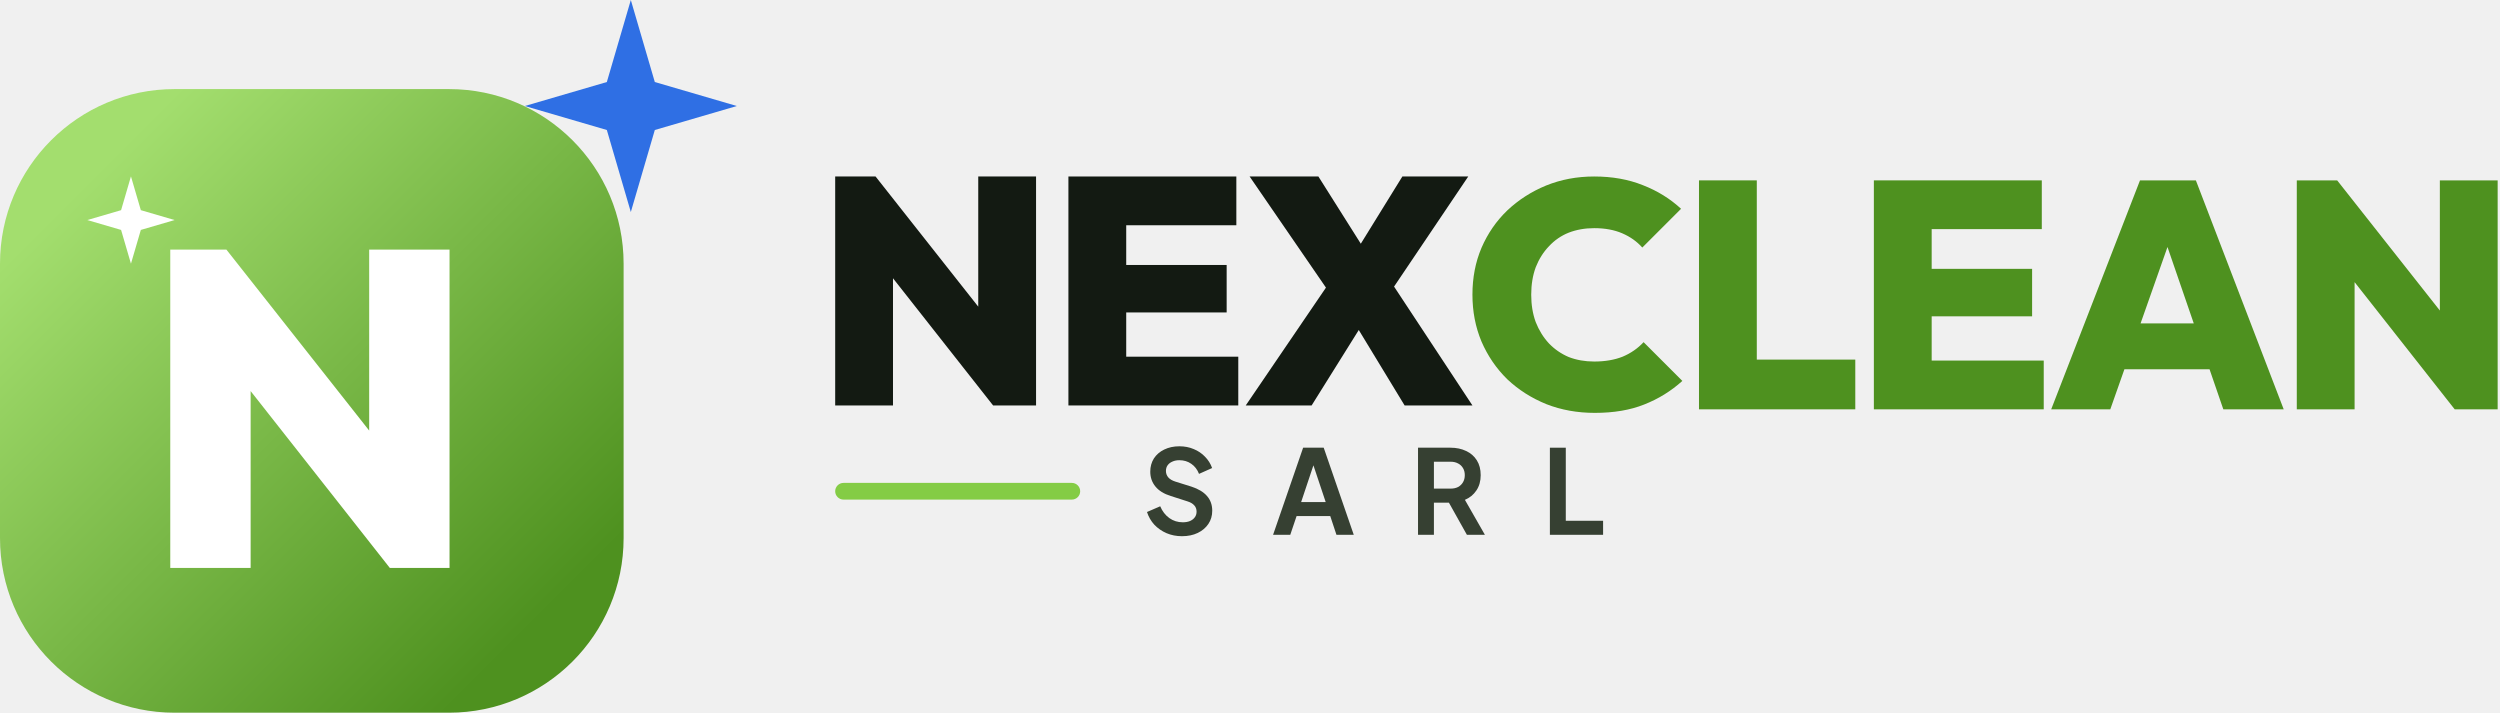
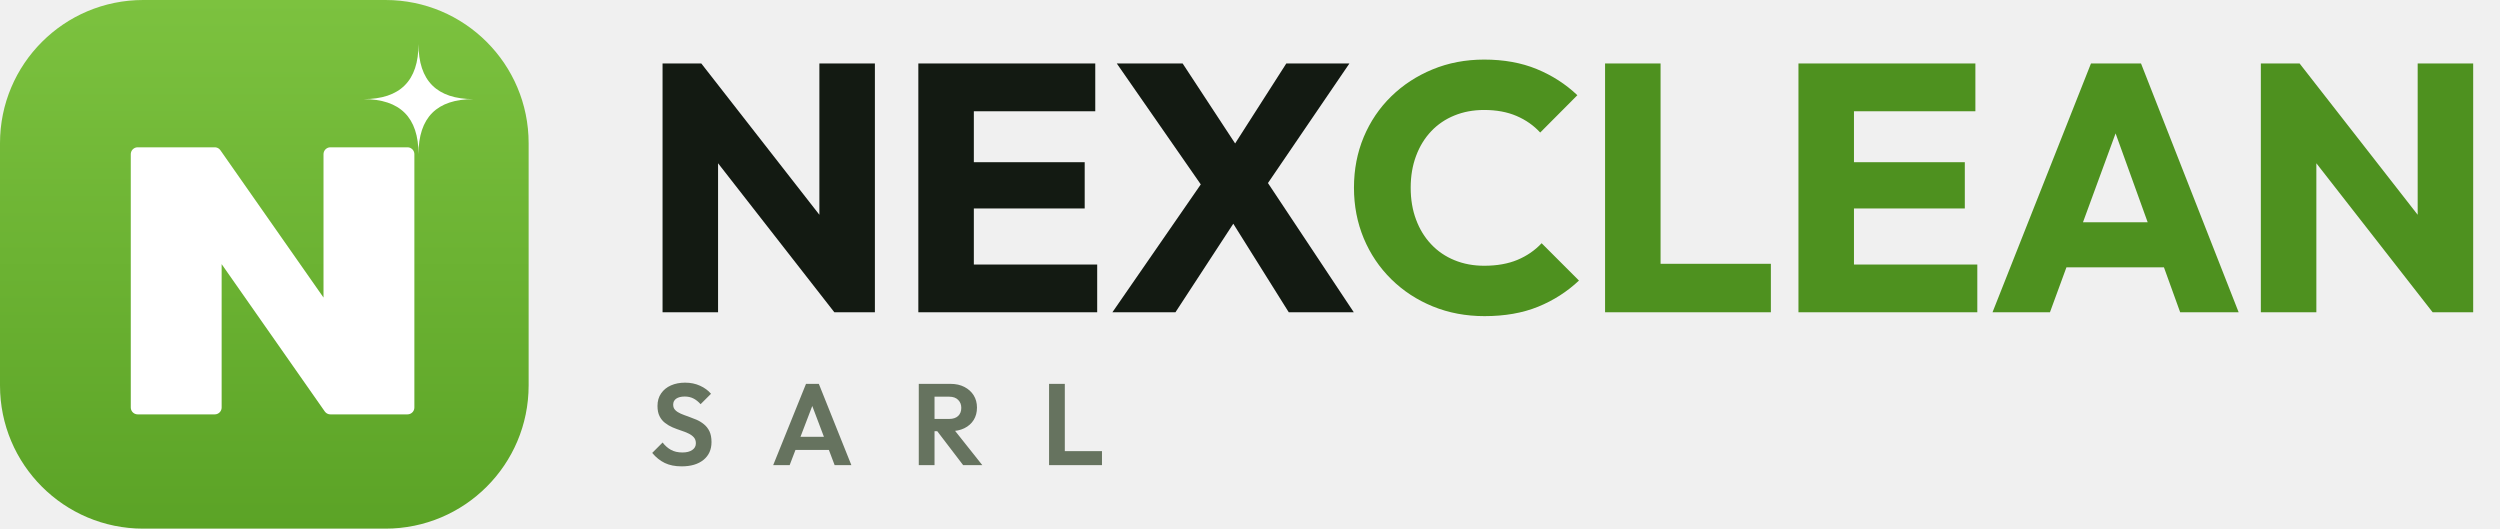
- <svg xmlns="http://www.w3.org/2000/svg" width="449" height="128" viewBox="0 0 449 128" fill="none">
-   <g id="mark">
-     <rect y="16" width="112" height="112" rx="31.36" fill="url(#nc_grad)" />
-     <path id="mark-n" d="M30.58 102V44.826H40.66L45.015 56.519V102H30.58ZM70.013 102L36.628 59.583L40.66 44.826L74.126 87.243L70.013 102ZM70.013 102L66.304 89.985V44.826H80.738V102H70.013Z" fill="white" />
-     <path id="spark-outer" d="M113.296 0L117.604 14.732L132.336 19.04L117.604 23.348L113.296 38.08L108.988 23.348L94.256 19.04L108.988 14.732L113.296 0Z" fill="#2F6FE4" />
-     <path id="spark-inner" d="M23.52 31.68L25.294 37.746L31.36 39.52L25.294 41.294L23.52 47.36L21.746 41.294L15.68 39.52L21.746 37.746L23.52 31.68Z" fill="white" />
-   </g>
-   <g id="word">
-     <g id="nex" fill="#131A12">
-       <path d="M150 72.82V31.698H157.25L160.382 40.108V72.82H150ZM178.362 72.82L154.35 42.312L157.25 31.698L181.32 62.206L178.362 72.82ZM178.362 72.82L175.694 64.177V31.698H186.076V72.82H178.362Z" />
-       <path d="M191.887 72.82V31.698H202.269V72.82H191.887ZM200.123 72.82V64.061H222.395V72.82H200.123ZM200.123 56.115V47.59H220.307V56.115H200.123ZM200.123 40.456V31.698H222.047V40.456H200.123Z" />
-       <path d="M252.27 72.82L241.134 54.492H240.09L224.43 31.698H236.784L247.688 48.981H248.732L264.45 72.82H252.27ZM223.734 72.82L238.698 50.837L246.876 54.724L235.566 72.82H223.734ZM248.964 53.563L240.786 49.62L251.864 31.698H263.696L248.964 53.563Z" />
-     </g>
-     <g id="clean" fill="#4E911F">
-       <path d="M286.432 74.153C283.3 74.153 280.4 73.632 277.732 72.588C275.064 71.505 272.725 70.016 270.714 68.121C268.742 66.188 267.195 63.926 266.074 61.336C264.991 58.745 264.45 55.941 264.45 52.925C264.45 49.871 264.991 47.068 266.074 44.516C267.195 41.925 268.742 39.682 270.714 37.788C272.725 35.893 275.045 34.404 277.674 33.322C280.342 32.239 283.223 31.698 286.316 31.698C289.564 31.698 292.483 32.219 295.074 33.264C297.665 34.269 299.946 35.68 301.918 37.498L294.958 44.458C293.991 43.375 292.793 42.524 291.362 41.906C289.931 41.287 288.249 40.977 286.316 40.977C284.653 40.977 283.126 41.248 281.734 41.789C280.381 42.331 279.201 43.143 278.196 44.225C277.191 45.27 276.398 46.526 275.818 47.995C275.277 49.465 275.006 51.108 275.006 52.925C275.006 54.743 275.277 56.386 275.818 57.855C276.398 59.325 277.191 60.601 278.196 61.684C279.201 62.727 280.381 63.539 281.734 64.12C283.126 64.661 284.653 64.931 286.316 64.931C288.249 64.931 289.951 64.641 291.42 64.061C292.889 63.443 294.146 62.573 295.19 61.452L302.15 68.412C300.139 70.229 297.858 71.64 295.306 72.645C292.793 73.651 289.835 74.153 286.432 74.153Z" />
-       <path d="M305.138 73.516V32.394H315.52V73.516H305.138ZM313.374 73.516V64.584H333.21V73.516H313.374Z" />
-       <path d="M336.546 73.516V32.394H346.928V73.516H336.546ZM344.782 73.516V64.757H367.054V73.516H344.782ZM344.782 56.812V48.285H364.966V56.812H344.782ZM344.782 41.151V32.394H366.706V41.151H344.782Z" />
-       <path d="M368.394 73.516L384.344 32.394H394.378L410.154 73.516H399.308L387.418 38.947H391.188L379.008 73.516H368.394ZM378.08 66.323V58.087H400.758V66.323H378.08Z" />
-       <path d="M412.503 73.516V32.394H419.753L422.885 40.803V73.516H412.503ZM440.865 73.516L416.853 43.008L419.753 32.394L443.823 62.901L440.865 73.516ZM440.865 73.516L438.197 64.874V32.394H448.579V73.516H440.865Z" />
-     </g>
-     <rect id="rule" x="150" y="86.728" width="44" height="3" rx="1.5" fill="#84CC45" />
-     <g id="sarl" fill="#364032">
-       <path d="M212.279 96.302C211.285 96.302 210.361 96.121 209.507 95.757C208.667 95.392 207.939 94.888 207.323 94.245C206.721 93.587 206.28 92.823 206 91.956L208.373 90.927C208.751 91.823 209.297 92.529 210.011 93.047C210.725 93.552 211.53 93.803 212.426 93.803C212.93 93.803 213.364 93.727 213.728 93.573C214.106 93.404 214.393 93.18 214.589 92.9C214.799 92.621 214.904 92.284 214.904 91.892C214.904 91.43 214.764 91.052 214.484 90.758C214.218 90.451 213.812 90.213 213.266 90.044L210.263 89.079C209.045 88.701 208.128 88.133 207.512 87.377C206.896 86.621 206.588 85.733 206.588 84.71C206.588 83.814 206.805 83.023 207.239 82.338C207.687 81.651 208.303 81.12 209.087 80.742C209.885 80.35 210.795 80.153 211.817 80.153C212.755 80.153 213.616 80.322 214.4 80.657C215.184 80.98 215.856 81.434 216.416 82.022C216.99 82.597 217.417 83.275 217.697 84.059L215.345 85.109C215.037 84.326 214.575 83.724 213.959 83.303C213.343 82.87 212.629 82.653 211.817 82.653C211.341 82.653 210.921 82.737 210.557 82.904C210.193 83.058 209.906 83.282 209.696 83.576C209.5 83.856 209.402 84.192 209.402 84.585C209.402 85.019 209.542 85.403 209.822 85.74C210.102 86.061 210.529 86.314 211.103 86.496L213.98 87.398C215.226 87.805 216.157 88.365 216.773 89.079C217.403 89.793 217.718 90.674 217.718 91.725C217.718 92.621 217.487 93.412 217.025 94.097C216.563 94.784 215.926 95.323 215.114 95.715C214.302 96.106 213.357 96.302 212.279 96.302Z" />
-       <path d="M228.645 96.05L234.042 80.406H237.738L243.135 96.05H240.027L238.914 92.691H232.866L231.732 96.05H228.645ZM233.685 90.171H238.095L235.491 82.379H236.289L233.685 90.171Z" />
-       <path d="M254.676 96.05V80.406H260.493C261.557 80.406 262.495 80.602 263.307 80.993C264.133 81.371 264.777 81.931 265.239 82.674C265.701 83.401 265.932 84.29 265.932 85.341C265.932 86.418 265.673 87.335 265.155 88.091C264.651 88.847 263.965 89.407 263.097 89.772L266.688 96.05H263.454L259.611 89.183L261.459 90.275H257.532V96.05H254.676ZM257.532 87.755H260.535C261.053 87.755 261.501 87.657 261.879 87.462C262.257 87.251 262.551 86.965 262.761 86.6C262.971 86.237 263.076 85.817 263.076 85.341C263.076 84.85 262.971 84.43 262.761 84.081C262.551 83.716 262.257 83.436 261.879 83.24C261.501 83.031 261.053 82.925 260.535 82.925H257.532V87.755Z" />
-       <path d="M278.36 96.05V80.406H281.216V93.531H287.915V96.05H278.36Z" />
-     </g>
-   </g>
+ <svg xmlns="http://www.w3.org/2000/svg" width="454" height="96" viewBox="0 0 454 96" fill="none" role="img" aria-label="NEXCLEAN SARL">
  <defs>
-     <linearGradient id="nc_grad" x1="16" y1="32" x2="96" y2="112" gradientUnits="userSpaceOnUse">
-       <stop stop-color="#A3DE6E" />
-       <stop offset="1" stop-color="#4E911F" />
+     <linearGradient id="nc" x1="48" y1="0" x2="48" y2="96" gradientUnits="userSpaceOnUse">
+       <stop stop-color="#7CC23F" />
+       <stop offset="1" stop-color="#5BA326" />
    </linearGradient>
  </defs>
+   <path d="M26 0H70C84.36 0 96 11.64 96 26V70C96 84.36 84.36 96 70 96H26C11.64 96 0 84.36 0 70V26C0 11.64 11.64 0 26 0Z" fill="url(#nc)" />
+   <path d="M25 74V28H39L60 58V28H74V74H60L39 44V74Z" fill="#fff" stroke="#fff" stroke-width="2.5" stroke-linejoin="round" />
+   <path d="M76 8Q76 18 86 18Q76 18 76 28Q76 18 66 18Q76 18 76 8Z" fill="#fff" />
+   <g transform="translate(116 56.71)">
+     <path d="M4.32 0V-45.18H11.36L14.4 -36.16V0ZM35.52 0 8.9 -34.11 11.36 -45.18 37.98 -11.07ZM35.52 0 32.8 -8.99V-45.18H42.88V0Z M50.77 0V-45.18H60.85V0ZM58.49 0V-8.67H83.25V0ZM58.49 -18.85V-27.26H80.98V-18.85ZM58.49 -36.51V-45.18H82.9V-36.51Z M118.04 0 105.43 -20.13H104.21L86.81 -45.18H98.77L111.22 -26.21H112.44L129.85 0ZM86.01 0 102.71 -24.16 110.42 -19.84 97.46 0ZM112.79 -21.31 105.08 -25.63 117.59 -45.18H129.05Z" fill="#131A12" />
+     <path d="M153.59 0.7Q148.53 0.7 144.21 -1.06Q139.89 -2.82 136.66 -6Q133.43 -9.18 131.65 -13.44Q129.88 -17.7 129.88 -22.62Q129.88 -27.58 131.65 -31.82Q133.43 -36.06 136.64 -39.2Q139.86 -42.34 144.16 -44.11Q148.47 -45.89 153.52 -45.89Q158.9 -45.89 163.09 -44.16Q167.28 -42.43 170.45 -39.42L163.7 -32.64Q161.94 -34.56 159.41 -35.65Q156.88 -36.74 153.52 -36.74Q150.58 -36.74 148.13 -35.74Q145.68 -34.75 143.91 -32.88Q142.13 -31.01 141.16 -28.4Q140.18 -25.79 140.18 -22.62Q140.18 -19.42 141.16 -16.82Q142.13 -14.21 143.91 -12.34Q145.68 -10.46 148.13 -9.46Q150.58 -8.45 153.52 -8.45Q157.01 -8.45 159.57 -9.52Q162.13 -10.59 163.96 -12.54L170.74 -5.76Q167.51 -2.72 163.32 -1.01Q159.12 0.7 153.59 0.7Z M175.48 0V-45.18H185.56V0ZM183.22 0V-8.8H205.59V0Z M210.6 0V-45.18H220.68V0ZM218.31 0V-8.67H243.08V0ZM218.31 -18.85V-27.26H240.81V-18.85ZM218.31 -36.51V-45.18H242.73V-36.51Z M245.84 0 263.72 -45.18H272.81L290.54 0H279.92L266.38 -37.5H270.03L256.27 0ZM256.01 -8.16V-16.35H280.62V-8.16Z M294.57 0V-45.18H301.61L304.65 -36.16V0ZM325.77 0 299.15 -34.11 301.61 -45.18 328.23 -11.07ZM325.77 0 323.05 -8.99V-45.18H333.13V0Z" fill="#4E911F" />
+   </g>
+   <g transform="translate(118 84.47)">
+     <path d="M5.79 0.22Q4 0.22 2.73 -0.39Q1.46 -1 0.44 -2.22L2.33 -4.11Q2.99 -3.25 3.84 -2.78Q4.7 -2.3 5.93 -2.3Q7.06 -2.3 7.71 -2.75Q8.37 -3.19 8.37 -3.97Q8.37 -4.64 7.99 -5.06Q7.61 -5.48 6.99 -5.77Q6.37 -6.06 5.63 -6.3Q4.88 -6.55 4.14 -6.86Q3.4 -7.18 2.78 -7.66Q2.16 -8.13 1.78 -8.88Q1.4 -9.62 1.4 -10.75Q1.4 -12.09 2.06 -13.03Q2.71 -13.98 3.84 -14.48Q4.98 -14.98 6.41 -14.98Q7.92 -14.98 9.13 -14.42Q10.35 -13.87 11.12 -12.96L9.23 -11.07Q8.59 -11.78 7.9 -12.12Q7.22 -12.46 6.35 -12.46Q5.37 -12.46 4.81 -12.08Q4.25 -11.69 4.25 -10.99Q4.25 -10.37 4.63 -10Q5 -9.62 5.62 -9.35Q6.24 -9.08 6.99 -8.83Q7.73 -8.57 8.48 -8.25Q9.22 -7.93 9.84 -7.42Q10.46 -6.92 10.84 -6.14Q11.21 -5.36 11.21 -4.19Q11.21 -2.14 9.76 -0.96Q8.31 0.22 5.79 0.22Z M22.41 0 28.37 -14.76H30.7L36.61 0H33.57L28.99 -12.11H30.03L25.4 0ZM25.57 -2.76V-5.15H33.5V-2.76Z M50.95 -6.17V-8.39H54.37Q55.42 -8.39 56 -8.93Q56.57 -9.47 56.57 -10.41Q56.57 -11.28 56 -11.85Q55.43 -12.43 54.38 -12.43H50.95V-14.76H54.63Q56.06 -14.76 57.14 -14.2Q58.22 -13.64 58.82 -12.68Q59.42 -11.71 59.42 -10.46Q59.42 -9.16 58.82 -8.2Q58.22 -7.24 57.12 -6.7Q56.03 -6.17 54.58 -6.17ZM48.85 0V-14.76H51.71V0ZM56.91 0 52.04 -6.38 54.67 -7.2 60.39 0Z M72.51 0V-14.76H75.37V0ZM74.61 0V-2.55H82.12V0Z" fill="#66735F" />
+   </g>
</svg>
